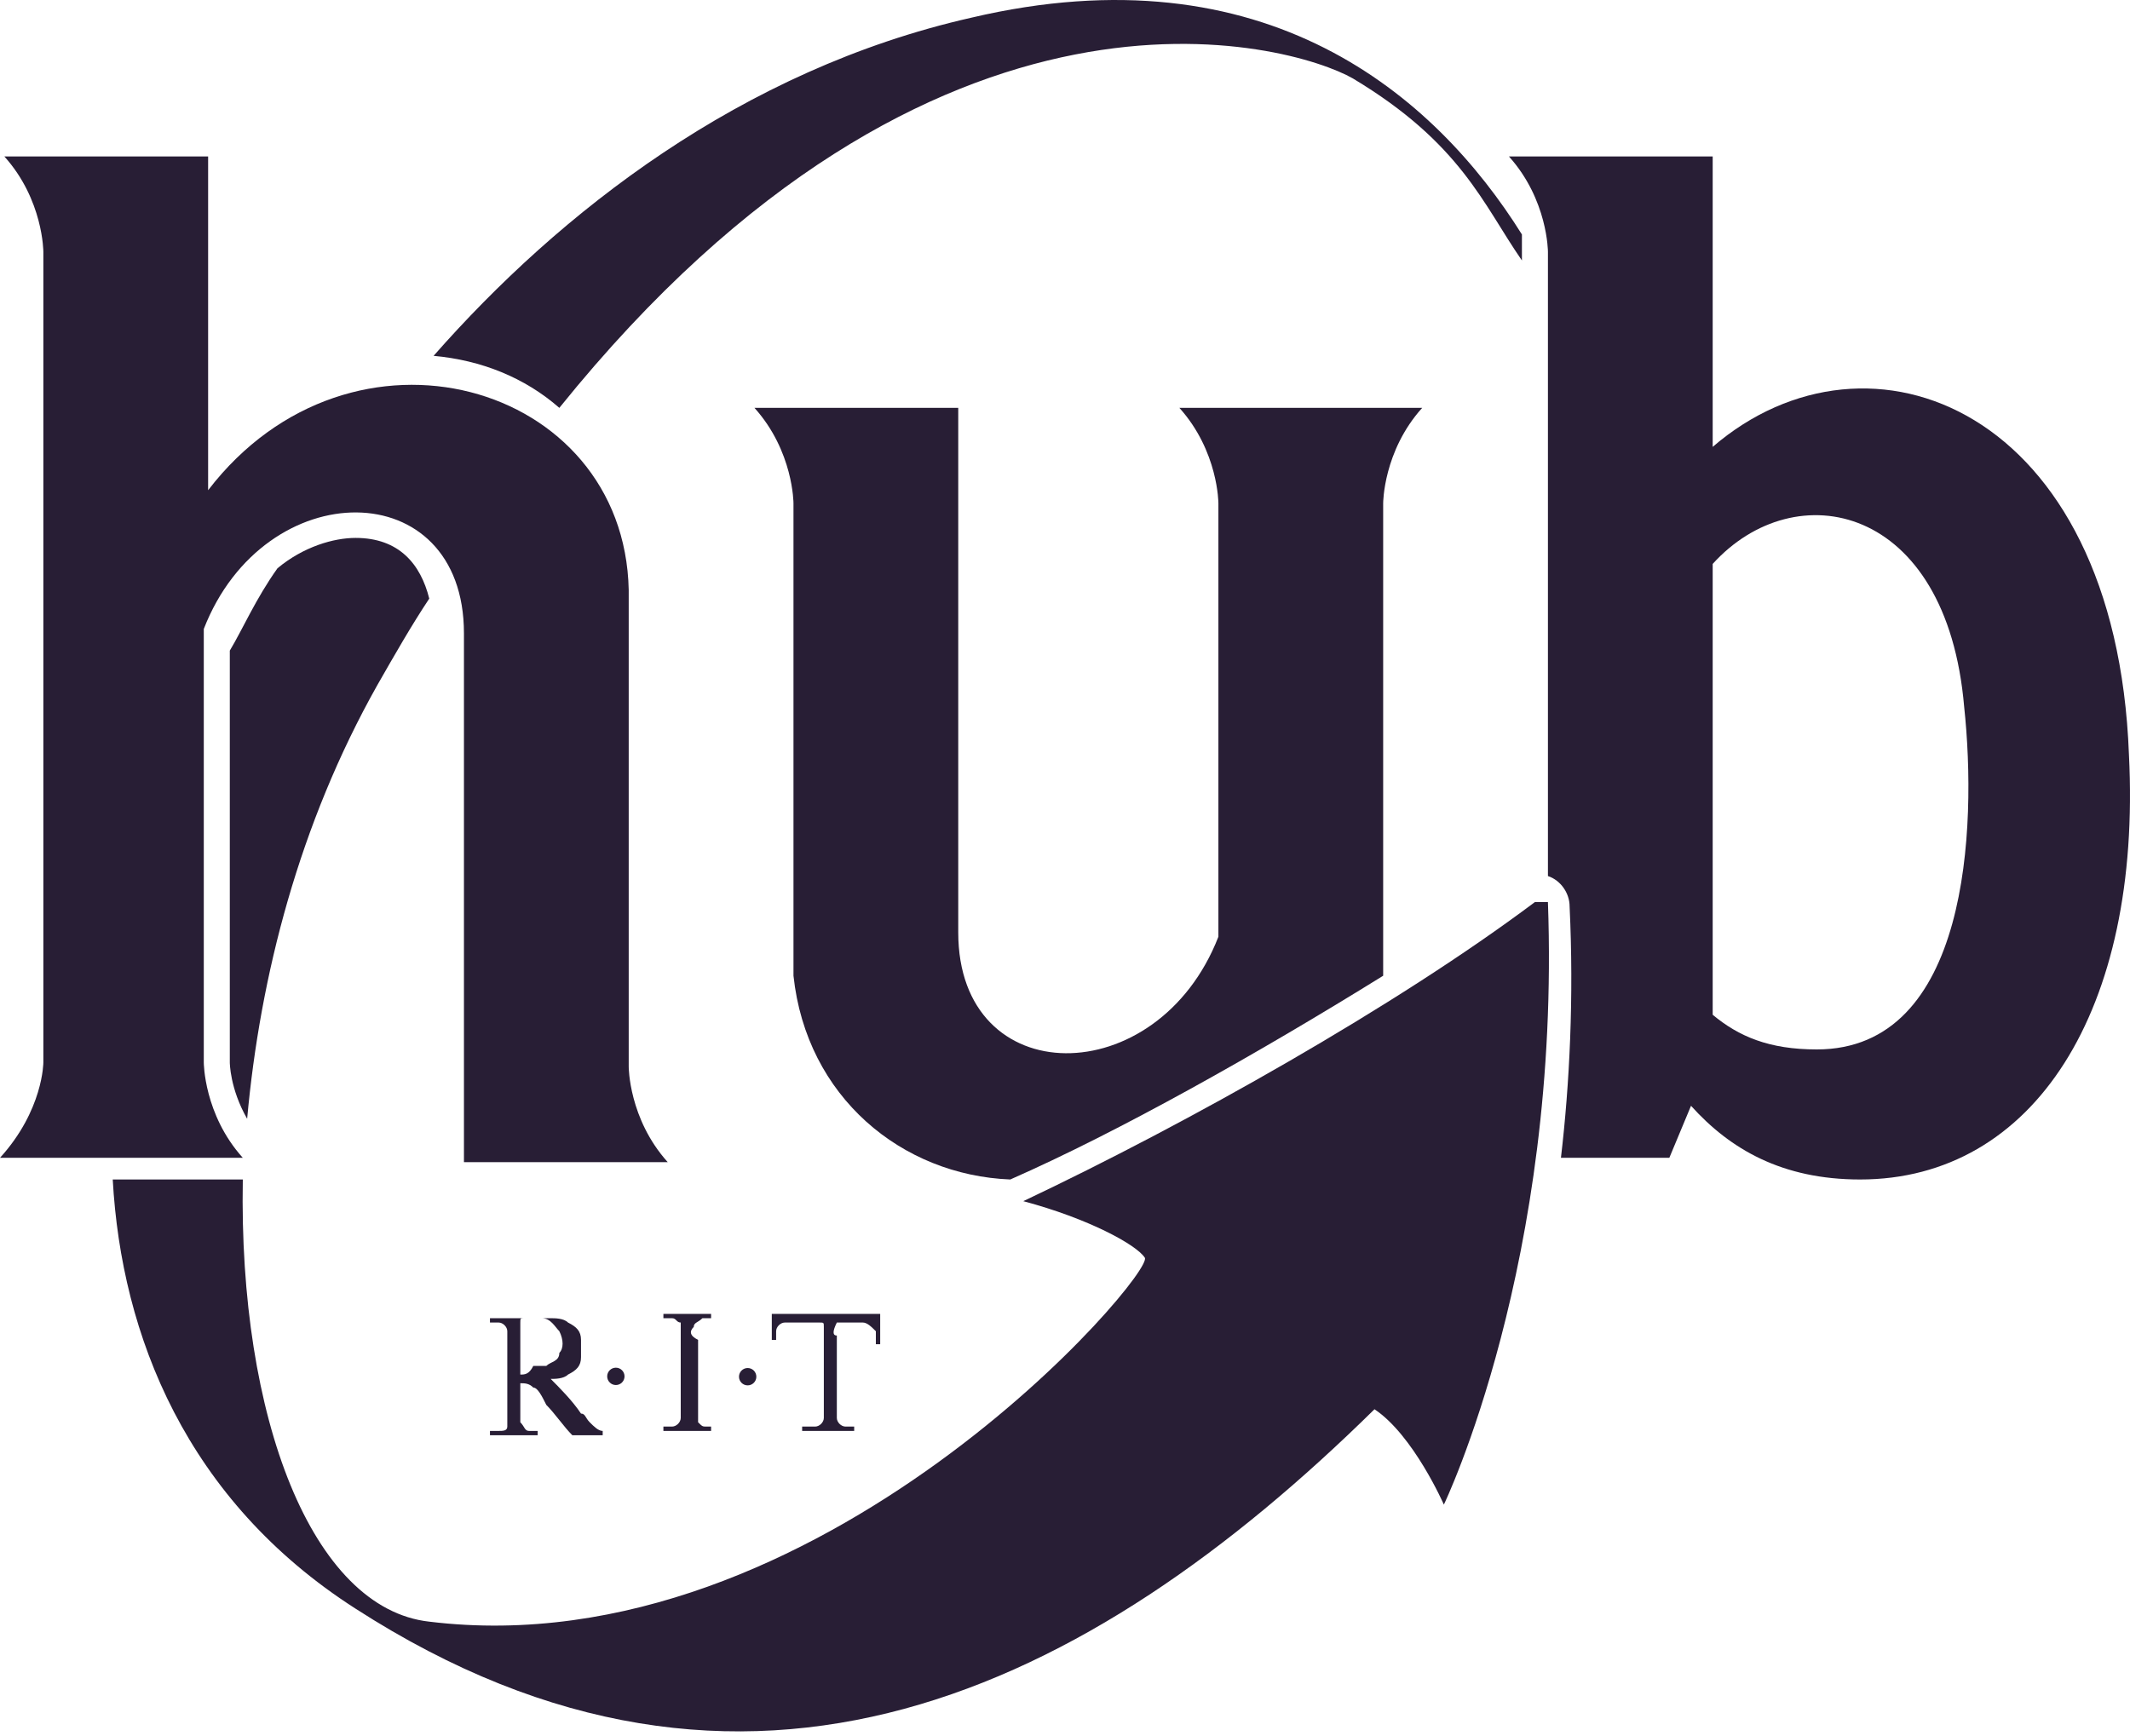
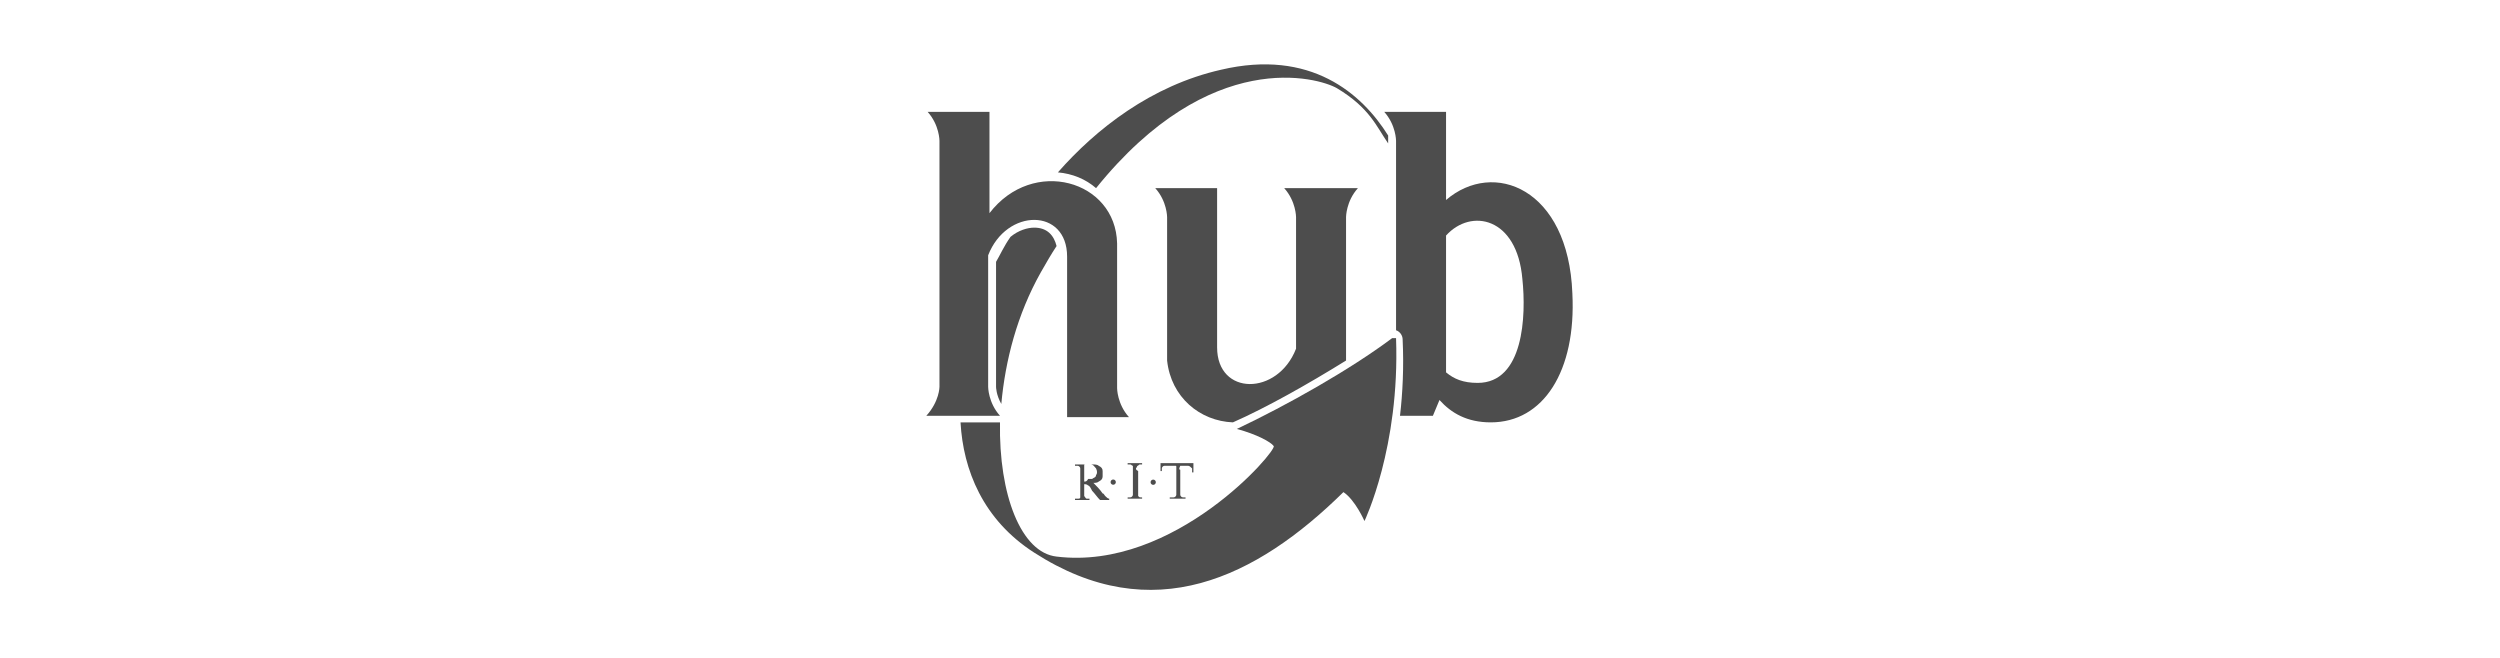
- <svg xmlns="http://www.w3.org/2000/svg" width="200" height="163" viewBox="0 0 200 163" fill="none">
-   <path d="M0 108.738H11.4C11.4 108.738 15.878 108.738 22.799 108.738C19.135 104.667 19.135 99.782 19.135 99.782V59.069C24.835 44.412 43.563 44.412 43.563 59.476V109.146H51.298H62.698C59.034 105.074 59.034 100.189 59.034 100.189V55.404C58.627 35.862 32.977 28.534 19.542 46.04V14.691H11.807C11.807 14.691 7.328 14.691 0.407 14.691C4.071 18.763 4.071 23.648 4.071 23.648V99.782C4.071 99.782 4.071 104.26 0 108.738V108.738Z" fill="#281E35" />
-   <path d="M51.298 131.945C52.113 132.759 52.927 133.981 53.741 134.795H54.148H54.555H56.184H56.591V134.388C56.184 134.388 55.777 133.981 55.37 133.573C54.963 133.166 54.963 132.759 54.555 132.759C53.741 131.538 52.52 130.316 51.706 129.502C52.113 129.502 52.927 129.502 53.334 129.095C54.148 128.688 54.555 128.281 54.555 127.466C54.555 127.059 54.555 126.652 54.555 125.838C54.555 125.024 54.148 124.617 53.334 124.209C52.927 123.802 52.113 123.802 51.706 123.802H51.298C50.891 123.802 50.484 123.802 50.484 123.802C50.484 123.802 50.484 123.802 50.077 123.802C49.67 123.802 49.263 123.802 48.856 123.802C48.449 123.802 48.041 123.802 47.634 123.802C47.227 123.802 46.82 123.802 46.413 123.802H46.006V124.209H46.82C47.227 124.209 47.634 124.617 47.634 125.024V126.245V131.945V133.573V133.981C47.634 134.388 47.227 134.388 46.82 134.388C46.413 134.388 46.413 134.388 46.006 134.388V134.795H46.413H48.041H49.67H50.077H50.484V134.388H50.077H49.67C49.263 134.388 49.263 133.981 48.856 133.573C48.856 133.166 48.856 132.759 48.856 132.352C48.856 131.538 48.856 130.724 48.856 129.909C49.263 129.909 49.67 129.909 50.077 130.316C50.484 130.316 50.891 131.131 51.298 131.945ZM48.856 129.095C48.856 127.466 48.856 126.245 48.856 124.617C48.856 124.617 48.856 124.617 48.856 124.209C48.856 123.802 48.856 123.802 49.263 123.802H50.077H50.891C51.706 123.802 52.113 124.617 52.52 125.024C52.927 125.838 52.927 126.652 52.52 127.059C52.52 127.874 51.706 127.874 51.298 128.281C50.891 128.281 50.484 128.281 50.077 128.281C49.67 129.095 49.263 129.095 48.856 129.095V129.095Z" fill="#281E35" />
-   <path d="M78.576 124.209C78.576 124.209 78.983 124.209 78.576 124.209H80.205H81.019C81.426 124.209 81.833 124.617 82.24 125.024V125.838V126.245H82.647C82.647 126.245 82.647 126.245 82.647 125.838C82.647 125.838 82.647 125.838 82.647 125.431C82.647 124.617 82.647 124.209 82.647 123.395C79.39 123.395 75.726 123.395 72.469 123.395V125.838H72.876C72.876 125.431 72.876 125.024 72.876 125.024C72.876 124.617 73.284 124.209 73.691 124.209H74.505H76.133H76.948C77.355 124.209 77.355 124.209 77.355 124.617V132.759V133.166C77.355 133.573 76.948 133.981 76.54 133.981H76.133C76.133 133.981 75.726 133.981 75.319 133.981V134.388H75.726H77.762H79.39H79.797H80.205V133.981C79.797 133.981 79.39 133.981 79.39 133.981C78.983 133.981 78.576 133.573 78.576 133.166C78.576 132.759 78.576 132.759 78.576 132.352C78.576 129.909 78.576 127.874 78.576 125.431C78.169 125.431 78.169 125.024 78.576 124.209C78.169 124.617 78.576 124.209 78.576 124.209V124.209Z" fill="#281E35" />
-   <path d="M65.141 124.617C65.141 124.209 65.548 124.209 65.955 123.802H66.362H66.769V123.395H66.362C65.955 123.395 65.141 123.395 64.734 123.395C64.327 123.395 63.919 123.395 63.512 123.395C63.105 123.395 63.105 123.395 62.698 123.395H62.291V123.802H62.698H63.105C63.512 123.802 63.512 124.209 63.919 124.209V124.617V126.245V131.945V133.166C63.919 133.573 63.512 133.981 63.105 133.981H62.698H62.291V134.388H62.698H64.326H65.955H66.362H66.769V133.981H66.362C65.955 133.981 65.955 133.981 65.548 133.573V133.166C65.548 132.759 65.548 131.945 65.548 131.538C65.548 129.502 65.548 127.466 65.548 125.838C64.734 125.431 64.734 125.024 65.141 124.617Z" fill="#281E35" />
-   <path d="M71.018 129.298C71.019 128.848 70.656 128.483 70.206 128.481C69.756 128.48 69.391 128.844 69.389 129.293C69.388 129.743 69.752 130.109 70.201 130.11C70.651 130.111 71.017 129.748 71.018 129.298Z" fill="#281E35" />
-   <path d="M58.642 129.264C58.642 128.815 58.278 128.45 57.828 128.449C57.379 128.449 57.014 128.813 57.013 129.262C57.013 129.712 57.377 130.077 57.827 130.078C58.276 130.078 58.641 129.714 58.642 129.264Z" fill="#281E35" />
-   <path d="M33.385 50.519C31.349 50.519 28.499 51.333 26.056 53.369C24.021 56.219 22.799 59.069 21.578 61.104V99.782C21.578 99.782 21.578 102.224 23.206 105.074C24.428 91.639 28.092 77.389 35.42 64.361C37.049 61.511 38.677 58.661 40.306 56.219C39.492 52.962 37.456 50.519 33.385 50.519V50.519Z" fill="#281E35" />
-   <path d="M94.861 110.774C105.04 106.296 118.068 98.967 129.875 91.639V47.262C129.875 47.262 129.875 42.376 133.539 38.305C126.618 38.305 122.139 38.305 122.139 38.305C122.139 38.305 117.661 38.305 110.74 38.305C114.404 42.376 114.404 47.262 114.404 47.262V87.975C108.704 102.632 89.976 102.631 89.976 87.568V38.305H82.24C82.24 38.305 77.762 38.305 70.841 38.305C74.505 42.376 74.505 47.262 74.505 47.262V91.639C75.726 103.039 84.683 110.367 94.861 110.774V110.774Z" fill="#281E35" />
-   <path d="M127.025 7.363C137.203 13.47 139.239 19.17 142.903 24.462V23.241C142.903 23.241 142.903 22.834 142.903 22.02C134.76 8.992 118.882 -4.851 91.197 1.663C69.619 6.549 52.52 19.984 40.713 33.419C45.191 33.827 49.263 35.455 52.52 38.305C87.94 -5.665 121.325 4.106 127.025 7.363V7.363Z" fill="#281E35" />
-   <path d="M199.901 70.875C198.68 38.305 175.473 29.348 160.816 41.969V14.691H153.081C153.081 14.691 148.603 14.691 141.681 14.691C145.346 18.763 145.346 23.648 145.346 23.648V82.275C146.567 82.682 147.381 83.903 147.381 85.125C147.788 93.675 147.381 101.817 146.567 108.738H153.081H156.745L158.781 103.853C162.445 107.924 167.331 110.774 174.659 110.774C190.944 110.774 201.122 94.896 199.901 70.875V70.875ZM170.588 98.56C166.109 98.56 163.259 97.339 160.816 95.303V52.962C168.552 44.412 182.802 47.262 184.43 66.397C185.651 77.796 184.837 98.56 170.588 98.56V98.56Z" fill="#281E35" />
-   <path d="M144.124 84.718C131.096 94.489 111.554 105.481 96.083 112.81C102.19 114.438 106.668 116.881 107.482 118.102C108.704 119.324 76.948 156.78 40.306 152.301C29.313 151.08 22.392 133.166 22.799 110.774H10.585C11.399 125.431 17.506 140.902 33.385 151.08C70.026 174.694 102.19 158.815 129.06 132.352C132.724 134.795 135.574 141.309 135.574 141.309C135.574 141.309 146.567 118.51 145.345 84.718C145.345 84.718 144.531 84.718 144.124 84.718V84.718Z" fill="#281E35" />
+ <svg xmlns="http://www.w3.org/2000/svg" version="1.1" id="Layer_1" x="0px" y="0px" viewBox="0 0 190 50" style="enable-background:new 0 0 190 50;" xml:space="preserve">
+   <style type="text/css">
+ 	.st0{fill:#4D4D4D;}
+ </style>
+   <g>
+     <path class="st0" d="M70.4,31.6c1.7,0,2.8,0,2.8,0s1.1,0,2.8,0c-0.9-1-0.9-2.2-0.9-2.2v-10c1.4-3.6,6-3.6,6,0.1v12.2h1.9   c0,0,1.1,0,2.8,0c-0.9-1-0.9-2.2-0.9-2.2V18.5c-0.1-4.8-6.4-6.6-9.7-2.3V8.5h-1.9c0,0-1.1,0-2.8,0c0.9,1,0.9,2.2,0.9,2.2v18.7   C71.4,29.4,71.4,30.5,70.4,31.6z" />
+     <path class="st0" d="M83,37.3c0.2,0.2,0.4,0.5,0.6,0.7c0,0,0,0,0,0c0,0,0,0,0.1,0c0,0,0.1,0,0.1,0c0.1,0,0.3,0,0.4,0c0,0,0,0,0,0   c0,0,0.1,0,0.1,0c0,0,0-0.1,0-0.1c0,0,0,0,0,0c-0.1,0-0.2-0.1-0.3-0.2c-0.1-0.1-0.1-0.2-0.2-0.2c-0.2-0.3-0.5-0.6-0.7-0.8   c0,0,0,0,0,0c0,0,0,0,0,0c0.1,0,0.3,0,0.4-0.1c0.2-0.1,0.3-0.2,0.3-0.4c0-0.1,0-0.2,0-0.4c0-0.2-0.1-0.3-0.3-0.4   c-0.1-0.1-0.3-0.1-0.4-0.1c0,0-0.1,0-0.1,0c-0.1,0-0.2,0-0.2,0c0,0,0,0-0.1,0c-0.1,0-0.2,0-0.3,0c-0.1,0-0.2,0-0.3,0   c-0.1,0-0.2,0-0.3,0c0,0,0,0,0,0c0,0-0.1,0-0.1,0c0,0,0,0.1,0,0.1c0.1,0,0.1,0,0.2,0c0.1,0,0.2,0.1,0.2,0.2c0,0.1,0,0.2,0,0.3   c0,0.5,0,1,0,1.4c0,0.1,0,0.3,0,0.4c0,0,0,0.1,0,0.1c0,0.1-0.1,0.1-0.2,0.1c-0.1,0-0.1,0-0.2,0c0,0,0,0.1,0,0.1c0,0,0.1,0,0.1,0   c0,0,0,0,0,0c0.1,0,0.3,0,0.4,0c0.1,0,0.2,0,0.4,0c0,0,0.1,0,0.1,0c0,0,0,0,0,0c0,0,0.1,0,0.1,0c0,0,0-0.1,0-0.1c0,0-0.1,0-0.1,0   c0,0-0.1,0-0.1,0c-0.1,0-0.1-0.1-0.2-0.2c0-0.1,0-0.2,0-0.3c0-0.2,0-0.4,0-0.6c0,0,0,0,0,0c0.1,0,0.2,0,0.3,0.1   C82.8,36.9,82.9,37.1,83,37.3z M82.4,36.6C82.4,36.6,82.4,36.6,82.4,36.6C82.4,36.6,82.4,36.6,82.4,36.6c0-0.4,0-0.7,0-1.1   c0,0,0,0,0-0.1c0-0.1,0-0.1,0.1-0.1c0.1,0,0.1,0,0.2,0c0.1,0,0.1,0,0.2,0c0.2,0,0.3,0.2,0.4,0.3c0.1,0.2,0.1,0.4,0,0.5   c0,0.2-0.2,0.2-0.3,0.3c-0.1,0-0.2,0-0.3,0C82.6,36.6,82.5,36.6,82.4,36.6z" />
+     <path class="st0" d="M89.7,35.4C89.7,35.4,89.8,35.4,89.7,35.4c0.2,0,0.3,0,0.4,0c0.1,0,0.1,0,0.2,0c0.1,0,0.2,0.1,0.3,0.2   c0,0.1,0,0.1,0,0.2c0,0,0,0.1,0,0.1c0,0,0.1,0,0.1,0c0,0,0,0,0-0.1c0,0,0,0,0-0.1c0-0.2,0-0.3,0-0.5c-0.8,0-1.7,0-2.5,0   c0,0,0,0,0,0c0,0.2,0,0.4,0,0.6c0,0,0,0,0,0c0,0,0.1,0,0.1,0c0,0,0,0,0,0c0-0.1,0-0.2,0-0.2c0-0.1,0.1-0.2,0.2-0.2   c0.1,0,0.1,0,0.2,0c0.1,0,0.2,0,0.4,0c0.1,0,0.1,0,0.2,0c0.1,0,0.1,0,0.1,0.1c0,0.7,0,1.3,0,2c0,0,0,0.1,0,0.1   c0,0.1-0.1,0.2-0.2,0.2c0,0-0.1,0-0.1,0c0,0-0.1,0-0.2,0c0,0,0,0.1,0,0.1c0,0,0.1,0,0.1,0c0,0,0,0,0,0c0.2,0,0.3,0,0.5,0   c0.1,0,0.3,0,0.4,0c0,0,0.1,0,0.1,0c0,0,0,0,0,0c0,0,0.1,0,0.1,0c0,0,0-0.1,0-0.1c0,0,0,0,0,0c-0.1,0-0.2,0-0.2,0   c-0.1,0-0.2-0.1-0.2-0.2c0-0.1,0-0.1,0-0.2c0-0.6,0-1.1,0-1.7C89.6,35.7,89.6,35.6,89.7,35.4C89.6,35.5,89.7,35.4,89.7,35.4z" />
+     <path class="st0" d="M86.4,35.5c0-0.1,0.1-0.1,0.2-0.2c0,0,0.1,0,0.1,0c0,0,0.1,0,0.1,0c0,0,0-0.1,0-0.1c0,0-0.1,0-0.1,0   c0,0,0,0,0,0c-0.1,0-0.3,0-0.4,0c-0.1,0-0.2,0-0.3,0c-0.1,0-0.1,0-0.2,0c0,0,0,0,0,0c0,0-0.1,0-0.1,0c0,0,0,0.1,0,0.1   c0,0,0,0,0.1,0c0,0,0.1,0,0.1,0c0.1,0,0.1,0.1,0.2,0.1c0,0,0,0.1,0,0.1c0,0.1,0,0.2,0,0.4c0,0.5,0,1,0,1.4c0,0.1,0,0.2,0,0.3   c0,0.1-0.1,0.2-0.2,0.2c0,0-0.1,0-0.1,0c0,0-0.1,0-0.1,0c0,0,0,0.1,0,0.1c0,0,0.1,0,0.1,0c0,0,0,0,0,0c0.1,0,0.3,0,0.4,0   c0.1,0,0.2,0,0.4,0c0,0,0.1,0,0.1,0c0,0,0,0,0,0c0,0,0.1,0,0.1,0c0,0,0-0.1,0-0.1c0,0,0,0,0,0c0,0-0.1,0-0.1,0   c-0.1,0-0.1,0-0.2-0.1c0,0,0-0.1,0-0.1c0-0.1,0-0.3,0-0.4c0-0.5,0-1,0-1.4C86.3,35.7,86.3,35.6,86.4,35.5z" />
+     <ellipse transform="matrix(2.841654e-03 -1 1 2.841654e-03 50.7946 124.1453)" class="st0" cx="87.6" cy="36.6" rx="0.2" ry="0.2" />
+     <ellipse transform="matrix(1.154734e-03 -1 1 1.154734e-03 47.906 121.1991)" class="st0" cx="84.6" cy="36.6" rx="0.2" ry="0.2" />
+     <path class="st0" d="M78.6,17.3c-0.5,0-1.2,0.2-1.8,0.7c-0.5,0.7-0.8,1.4-1.1,1.9v9.5c0,0,0,0.6,0.4,1.3c0.3-3.3,1.2-6.8,3-10   c0.4-0.7,0.8-1.4,1.2-2C80.1,17.9,79.6,17.3,78.6,17.3z" />
+     <path class="st0" d="M93.7,32.1c2.5-1.1,5.7-2.9,8.6-4.7V16.5c0,0,0-1.2,0.9-2.2c-1.7,0-2.8,0-2.8,0s-1.1,0-2.8,0   c0.9,1,0.9,2.2,0.9,2.2v10c-1.4,3.6-6,3.6-6-0.1V14.3h-1.9c0,0-1.1,0-2.8,0c0.9,1,0.9,2.2,0.9,2.2v10.9C89,30.2,91.2,32,93.7,32.1   L93.7,32.1z" />
+     <path class="st0" d="M101.6,6.7c2.5,1.5,3,2.9,3.9,4.2v-0.3c0,0,0-0.1,0-0.3c-2-3.2-5.9-6.6-12.7-5c-5.3,1.2-9.5,4.5-12.4,7.8   c1.1,0.1,2.1,0.5,2.9,1.2C92,3.5,100.2,5.9,101.6,6.7z" />
+     <path class="st0" d="M119.5,22.3c-0.3-8-6-10.2-9.6-7.1V8.5h-1.9c0,0-1.1,0-2.8,0c0.9,1,0.9,2.2,0.9,2.2v14.4   c0.3,0.1,0.5,0.4,0.5,0.7c0.1,2.1,0,4.1-0.2,5.8c1,0,1.6,0,1.6,0h0.9l0.5-1.2c0.9,1,2.1,1.7,3.9,1.7   C117.3,32.1,119.8,28.2,119.5,22.3z M112.3,29.1c-1.1,0-1.8-0.3-2.4-0.8V17.9c1.9-2.1,5.4-1.4,5.8,3.3   C116,24,115.8,29.1,112.3,29.1z" />
+     <path class="st0" d="M105.8,25.7c-3.2,2.4-8,5.1-11.8,6.9c1.5,0.4,2.6,1,2.8,1.3c0.3,0.3-7.5,9.5-16.5,8.4   c-2.7-0.3-4.4-4.7-4.3-10.2H73c0.2,3.6,1.7,7.4,5.6,9.9c9,5.8,16.9,1.9,23.5-4.6c0.9,0.6,1.6,2.2,1.6,2.2s2.7-5.6,2.4-13.9   C106.1,25.7,105.9,25.7,105.8,25.7z" />
+   </g>
</svg>
